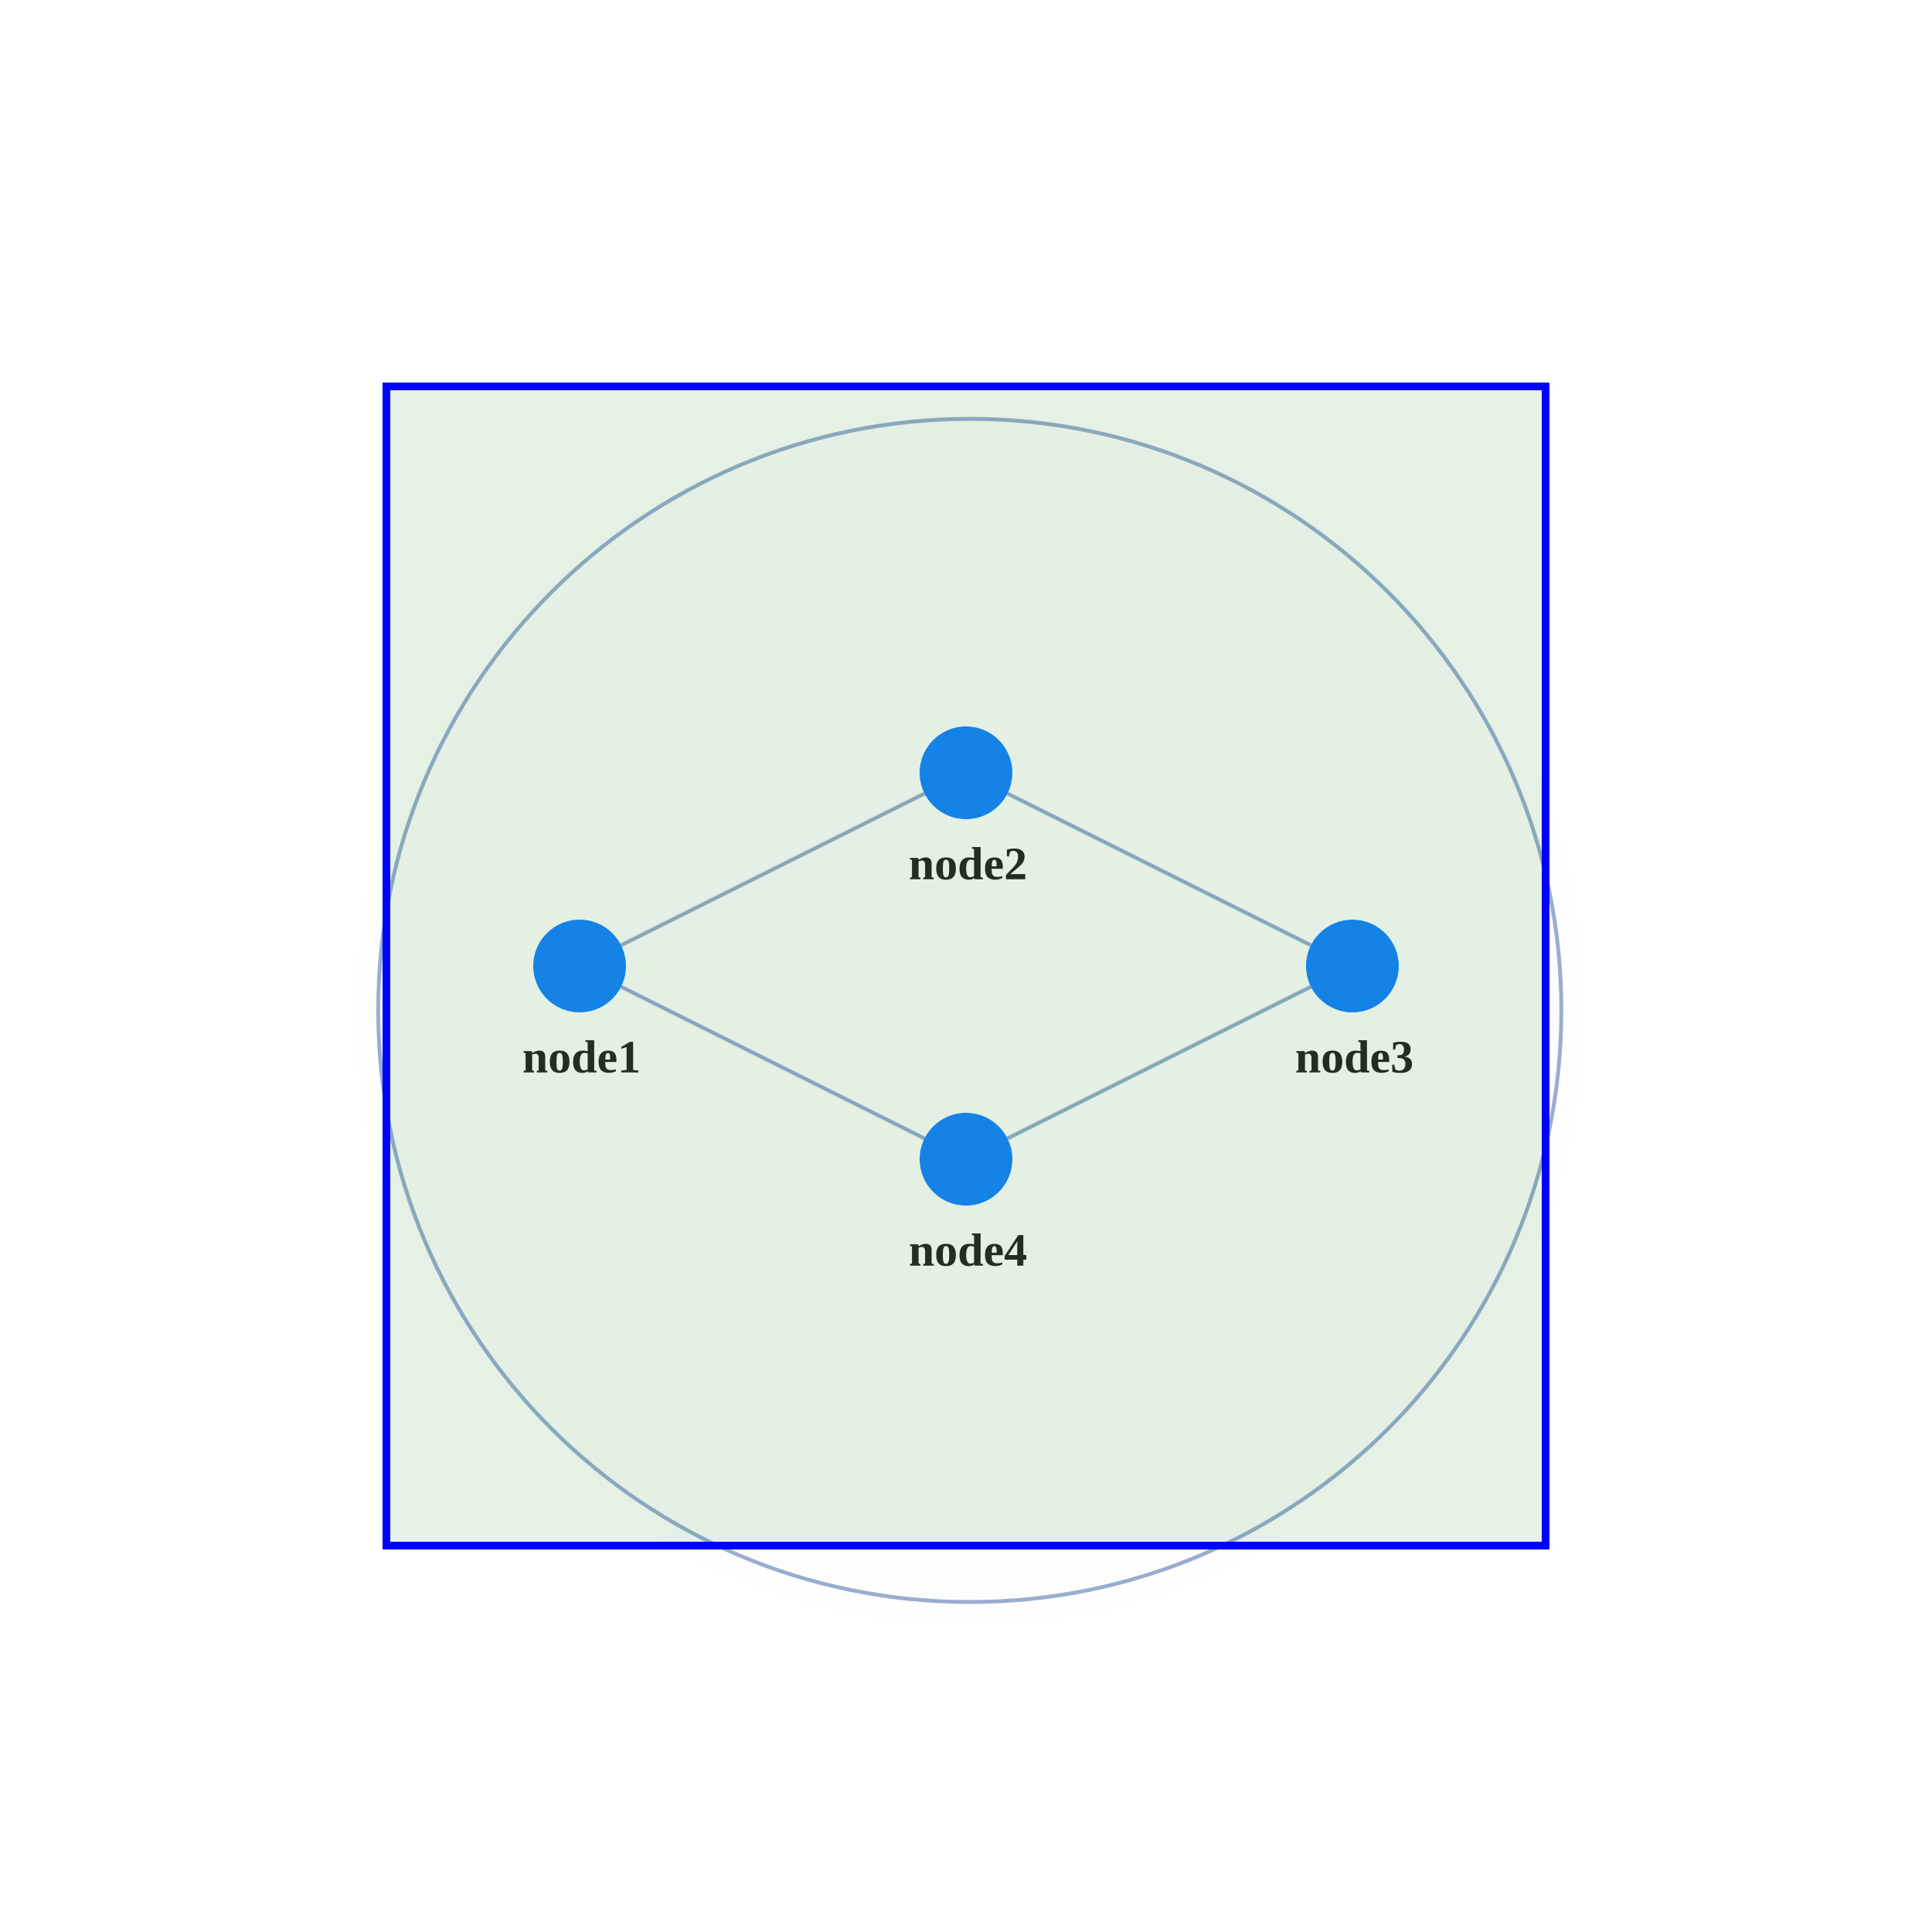
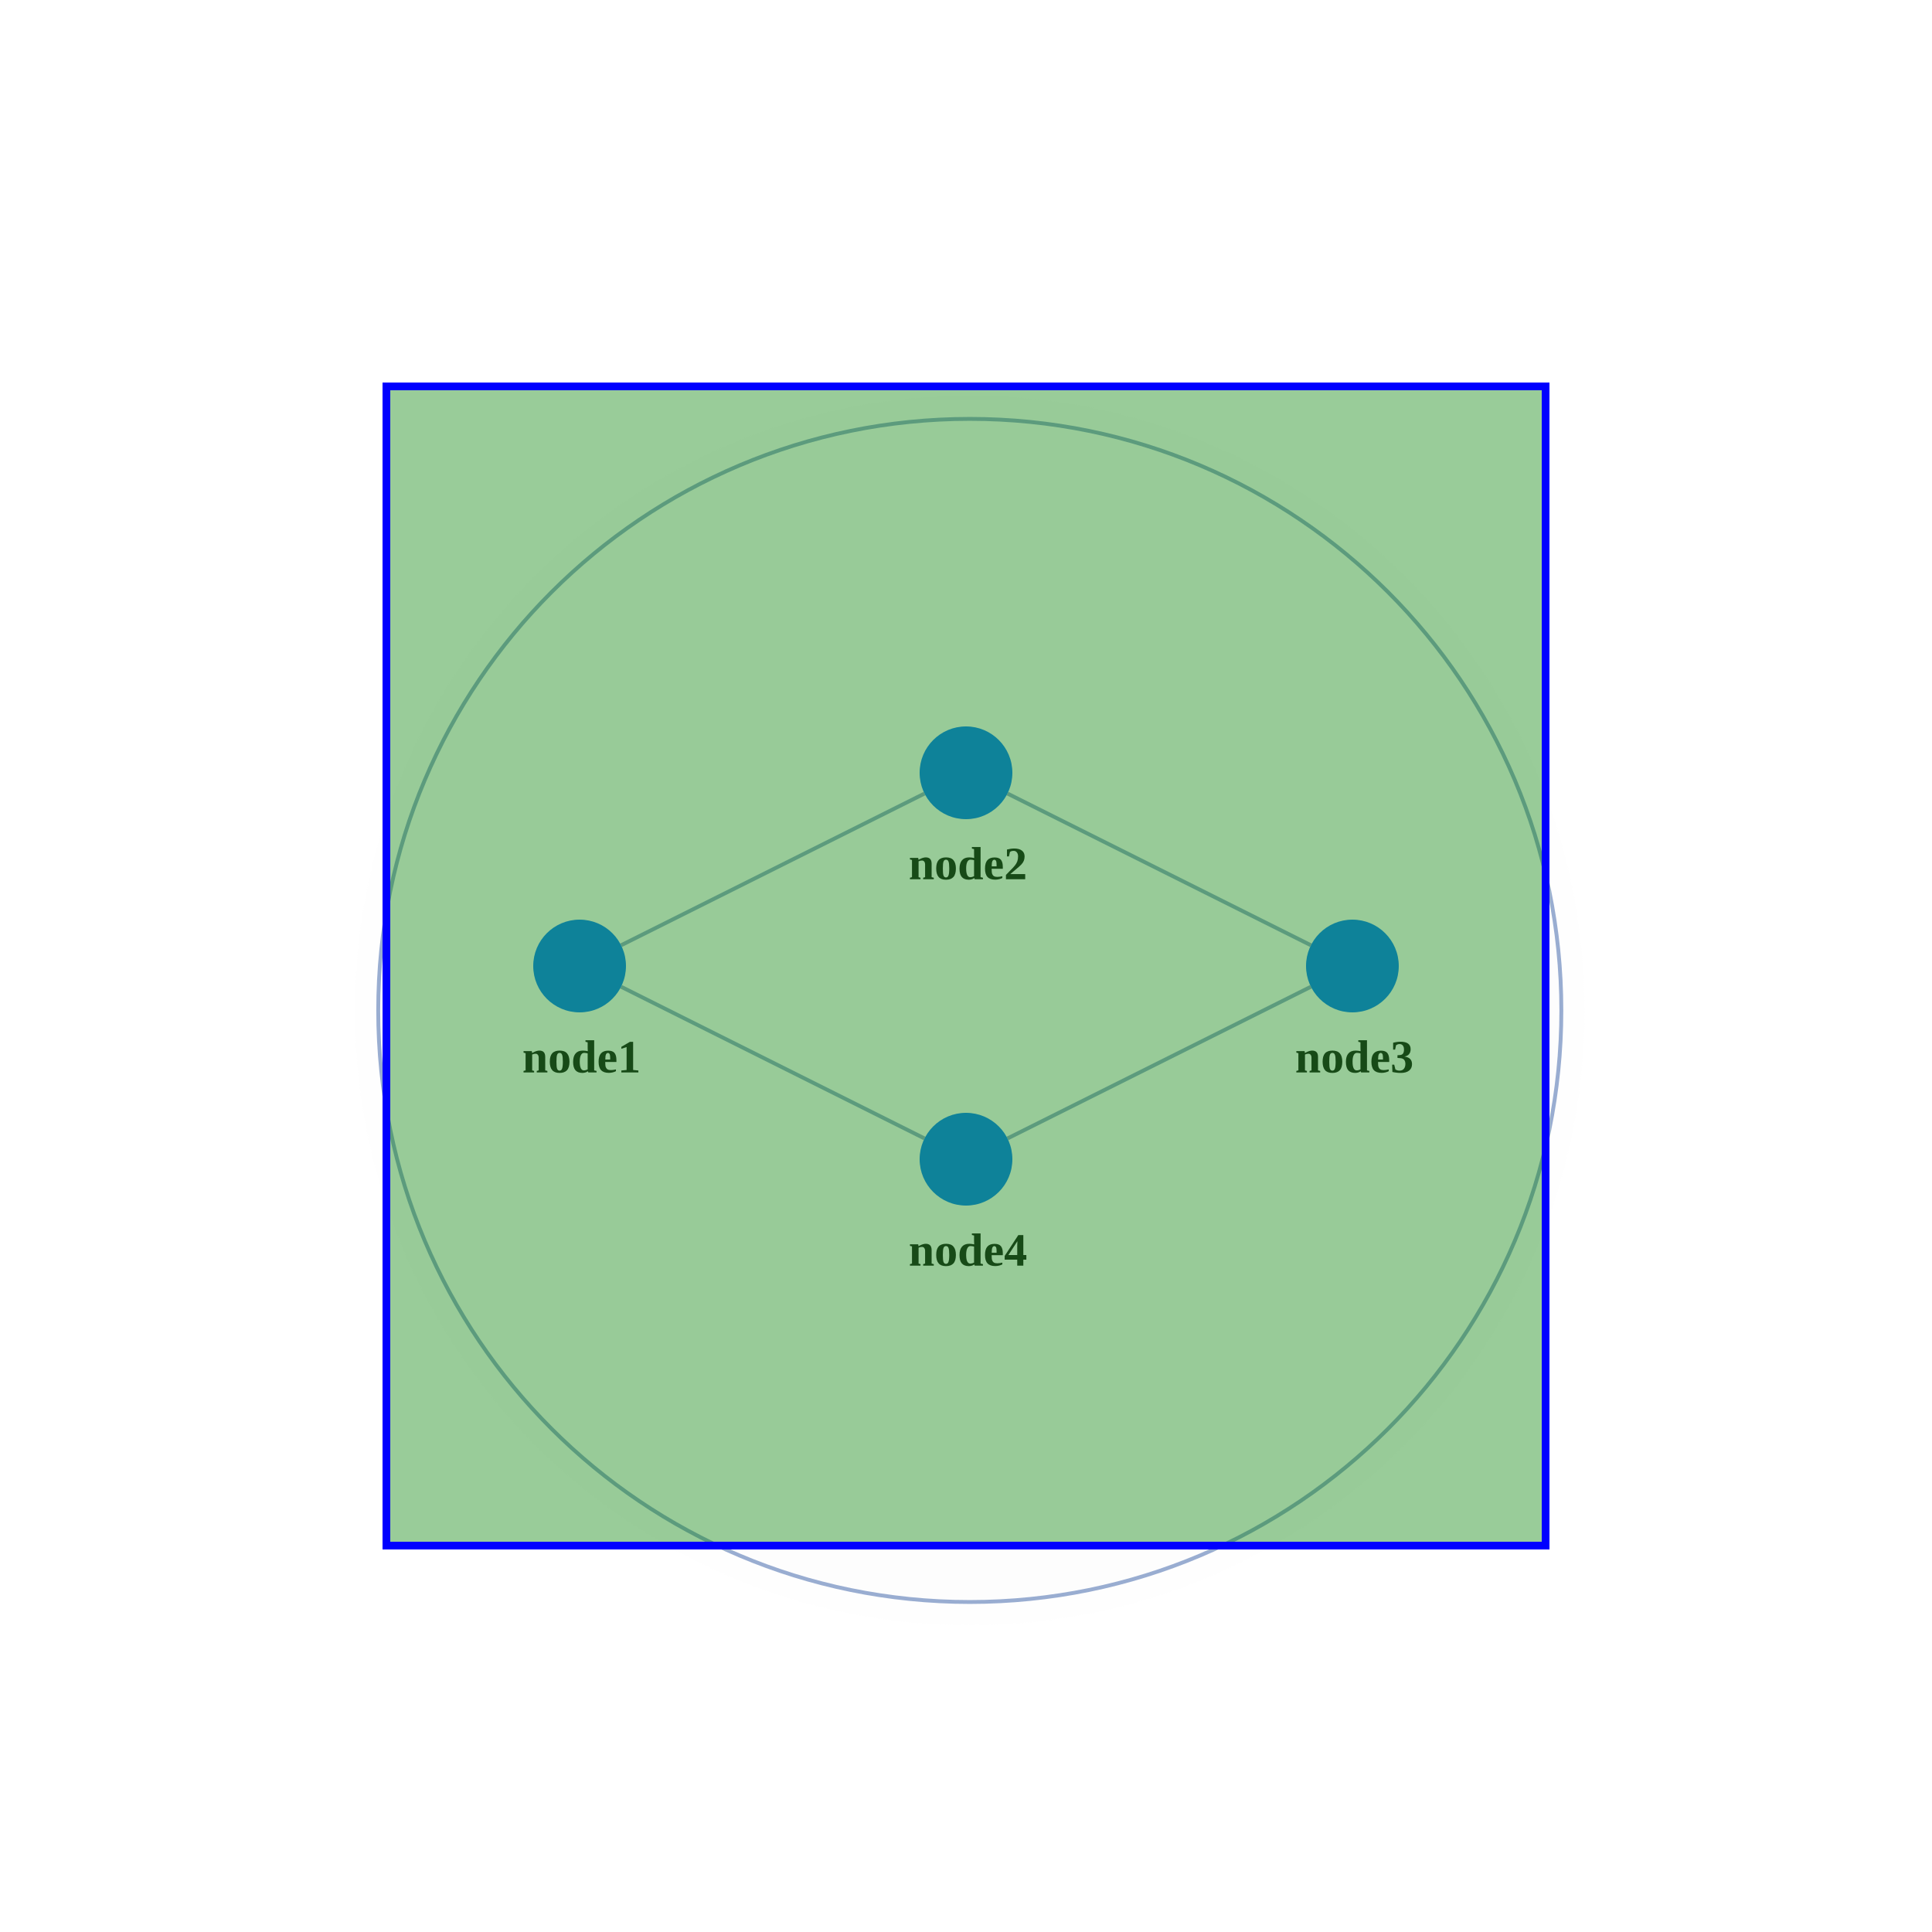
<svg xmlns="http://www.w3.org/2000/svg" width="500" height="500" style="background: transparent; position: absolute; outline: none;" color-interpolation-filters="sRGB" tabindex="1">
  <defs />
  <g id="g-svg-camera" transform="matrix(1,0,0,1,0,0)">
    <g id="g-root" fill="none" transform="matrix(1,0,0,1,0,0)">
      <g id="g-svg-7" fill="none" transform="matrix(1,0,0,1,0,0)">
        <g id="combo1" fill="none" transform="matrix(1,0,0,1,250.98,261.5)">
          <g transform="matrix(1,0,0,1,0,0)">
            <circle id="halo" fill="none" transform="translate(-153.0956,-153.0956)" cx="153.096" cy="153.096" stroke-dasharray="0,0" stroke-width="12" stroke="rgba(253,253,253,1)" r="153.096" stroke-opacity="0.25" pointer-events="none" />
          </g>
          <g transform="matrix(1,0,0,1,0,0)">
            <circle id="key" fill="rgba(253,253,253,1)" transform="translate(-153.0956,-153.0956)" cx="153.096" cy="153.096" stroke-dasharray="0,0" stroke-width="1" stroke="rgba(153,173,209,1)" r="153.096" />
          </g>
        </g>
      </g>
      <g id="g-svg-6" fill="none" transform="matrix(1,0,0,1,0,0)">
        <g id="edge1" fill="none" marker-start="false" marker-end="false" transform="matrix(1,0,0,1,0,0)">
          <g id="edge1" fill="none" marker-start="false" marker-end="false" stroke="transparent" stroke-width="3" />
          <g transform="matrix(1,0,0,1,160.7331,205.3666)">
            <path id="key" fill="none" d="M 0,39.267 L 78.534,0" stroke-width="1" stroke="rgba(153,173,209,1)" />
            <path id="key" fill="none" d="M 0,39.267 L 78.534,0" stroke-width="1" stroke="transparent" />
          </g>
        </g>
        <g id="edge2" fill="none" marker-start="false" marker-end="false" transform="matrix(1,0,0,1,0,0)">
          <g id="edge2" fill="none" marker-start="false" marker-end="false" stroke="transparent" stroke-width="3" />
          <g transform="matrix(1,0,0,1,260.7331,205.3666)">
            <path id="key" fill="none" d="M 0,0 L 78.534,39.267" stroke-width="1" stroke="rgba(153,173,209,1)" />
            <path id="key" fill="none" d="M 0,0 L 78.534,39.267" stroke-width="1" stroke="transparent" />
          </g>
        </g>
        <g id="edge3" fill="none" marker-start="false" marker-end="false" transform="matrix(1,0,0,1,0,0)">
          <g id="edge3" fill="none" marker-start="false" marker-end="false" stroke="transparent" stroke-width="3" />
          <g transform="matrix(1,0,0,1,260.7331,255.3666)">
            <path id="key" fill="none" d="M 78.534,0 L 0,39.267" stroke-width="1" stroke="rgba(153,173,209,1)" />
            <path id="key" fill="none" d="M 78.534,0 L 0,39.267" stroke-width="1" stroke="transparent" />
          </g>
        </g>
        <g id="edge4" fill="none" marker-start="false" marker-end="false" transform="matrix(1,0,0,1,0,0)">
          <g id="edge4" fill="none" marker-start="false" marker-end="false" stroke="transparent" stroke-width="3" />
          <g transform="matrix(1,0,0,1,160.7331,255.3666)">
            <path id="key" fill="none" d="M 0,0 L 78.534,39.267" stroke-width="1" stroke="rgba(153,173,209,1)" />
            <path id="key" fill="none" d="M 0,0 L 78.534,39.267" stroke-width="1" stroke="transparent" />
          </g>
        </g>
      </g>
      <g id="g-svg-5" fill="none" transform="matrix(1,0,0,1,0,0)">
        <g id="node1" fill="none" transform="matrix(1,0,0,1,150,250)">
          <g transform="matrix(1,0,0,1,0,0)">
            <circle id="key" fill="rgba(23,131,255,1)" transform="translate(-12,-12)" cx="12" cy="12" stroke-width="0" r="12" stroke="rgba(0,0,0,1)" />
          </g>
          <g id="label" fill="none" transform="matrix(1,0,0,1,0,12)">
            <g transform="matrix(1,0,0,1,0,0)">
              <text id="text" fill="rgba(0,0,0,0.851)" dominant-baseline="central" paint-order="stroke" dx="0.5" dy="11.5px" font-size="12" text-anchor="middle" font-weight="700">
                node1
              </text>
            </g>
          </g>
        </g>
        <g id="node2" fill="none" transform="matrix(1,0,0,1,250,200)">
          <g transform="matrix(1,0,0,1,0,0)">
            <circle id="key" fill="rgba(23,131,255,1)" transform="translate(-12,-12)" cx="12" cy="12" stroke-width="0" r="12" stroke="rgba(0,0,0,1)" />
          </g>
          <g id="label" fill="none" transform="matrix(1,0,0,1,0,12)">
            <g transform="matrix(1,0,0,1,0,0)">
              <text id="text" fill="rgba(0,0,0,0.851)" dominant-baseline="central" paint-order="stroke" dx="0.5" dy="11.5px" font-size="12" text-anchor="middle" font-weight="700">
                node2
              </text>
            </g>
          </g>
        </g>
        <g id="node3" fill="none" transform="matrix(1,0,0,1,350,250)">
          <g transform="matrix(1,0,0,1,0,0)">
            <circle id="key" fill="rgba(23,131,255,1)" transform="translate(-12,-12)" cx="12" cy="12" stroke-width="0" r="12" stroke="rgba(0,0,0,1)" />
          </g>
          <g id="label" fill="none" transform="matrix(1,0,0,1,0,12)">
            <g transform="matrix(1,0,0,1,0,0)">
              <text id="text" fill="rgba(0,0,0,0.851)" dominant-baseline="central" paint-order="stroke" dx="0.5" dy="11.5px" font-size="12" text-anchor="middle" font-weight="700">
                node3
              </text>
            </g>
          </g>
        </g>
        <g id="node4" fill="none" transform="matrix(1,0,0,1,250,300)">
          <g transform="matrix(1,0,0,1,0,0)">
            <circle id="key" fill="rgba(23,131,255,1)" transform="translate(-12,-12)" cx="12" cy="12" stroke-width="0" r="12" stroke="rgba(0,0,0,1)" />
          </g>
          <g id="label" fill="none" transform="matrix(1,0,0,1,0,12)">
            <g transform="matrix(1,0,0,1,0,0)">
              <text id="text" fill="rgba(0,0,0,0.851)" dominant-baseline="central" paint-order="stroke" dx="0.5" dy="11.5px" font-size="12" text-anchor="middle" font-weight="700">
                node4
              </text>
            </g>
          </g>
        </g>
        <g id="g6-brush-select-rect-id" fill="none" transform="matrix(1,0,0,1,250,250)">
          <g transform="matrix(1,0,0,1,0,0)">
-             <path id="key" fill="rgba(0,128,0,1)" d="M 0,0 l 300,0 l 0,300 l-300 0 z" transform="translate(-150,-150)" fill-opacity="0.1" stroke-width="2" pointer-events="none" stroke="rgba(0,0,255,1)" width="300" height="300" />
+             <path id="key" fill="rgba(0,128,0,1)" d="M 0,0 l 300,0 l 0,300 l-300 0 z" transform="translate(-150,-150)" stroke-width="2" stroke="rgba(0,0,255,1)" fill-opacity="0.4" pointer-events="none" width="300" height="300" />
          </g>
        </g>
      </g>
    </g>
  </g>
</svg>
